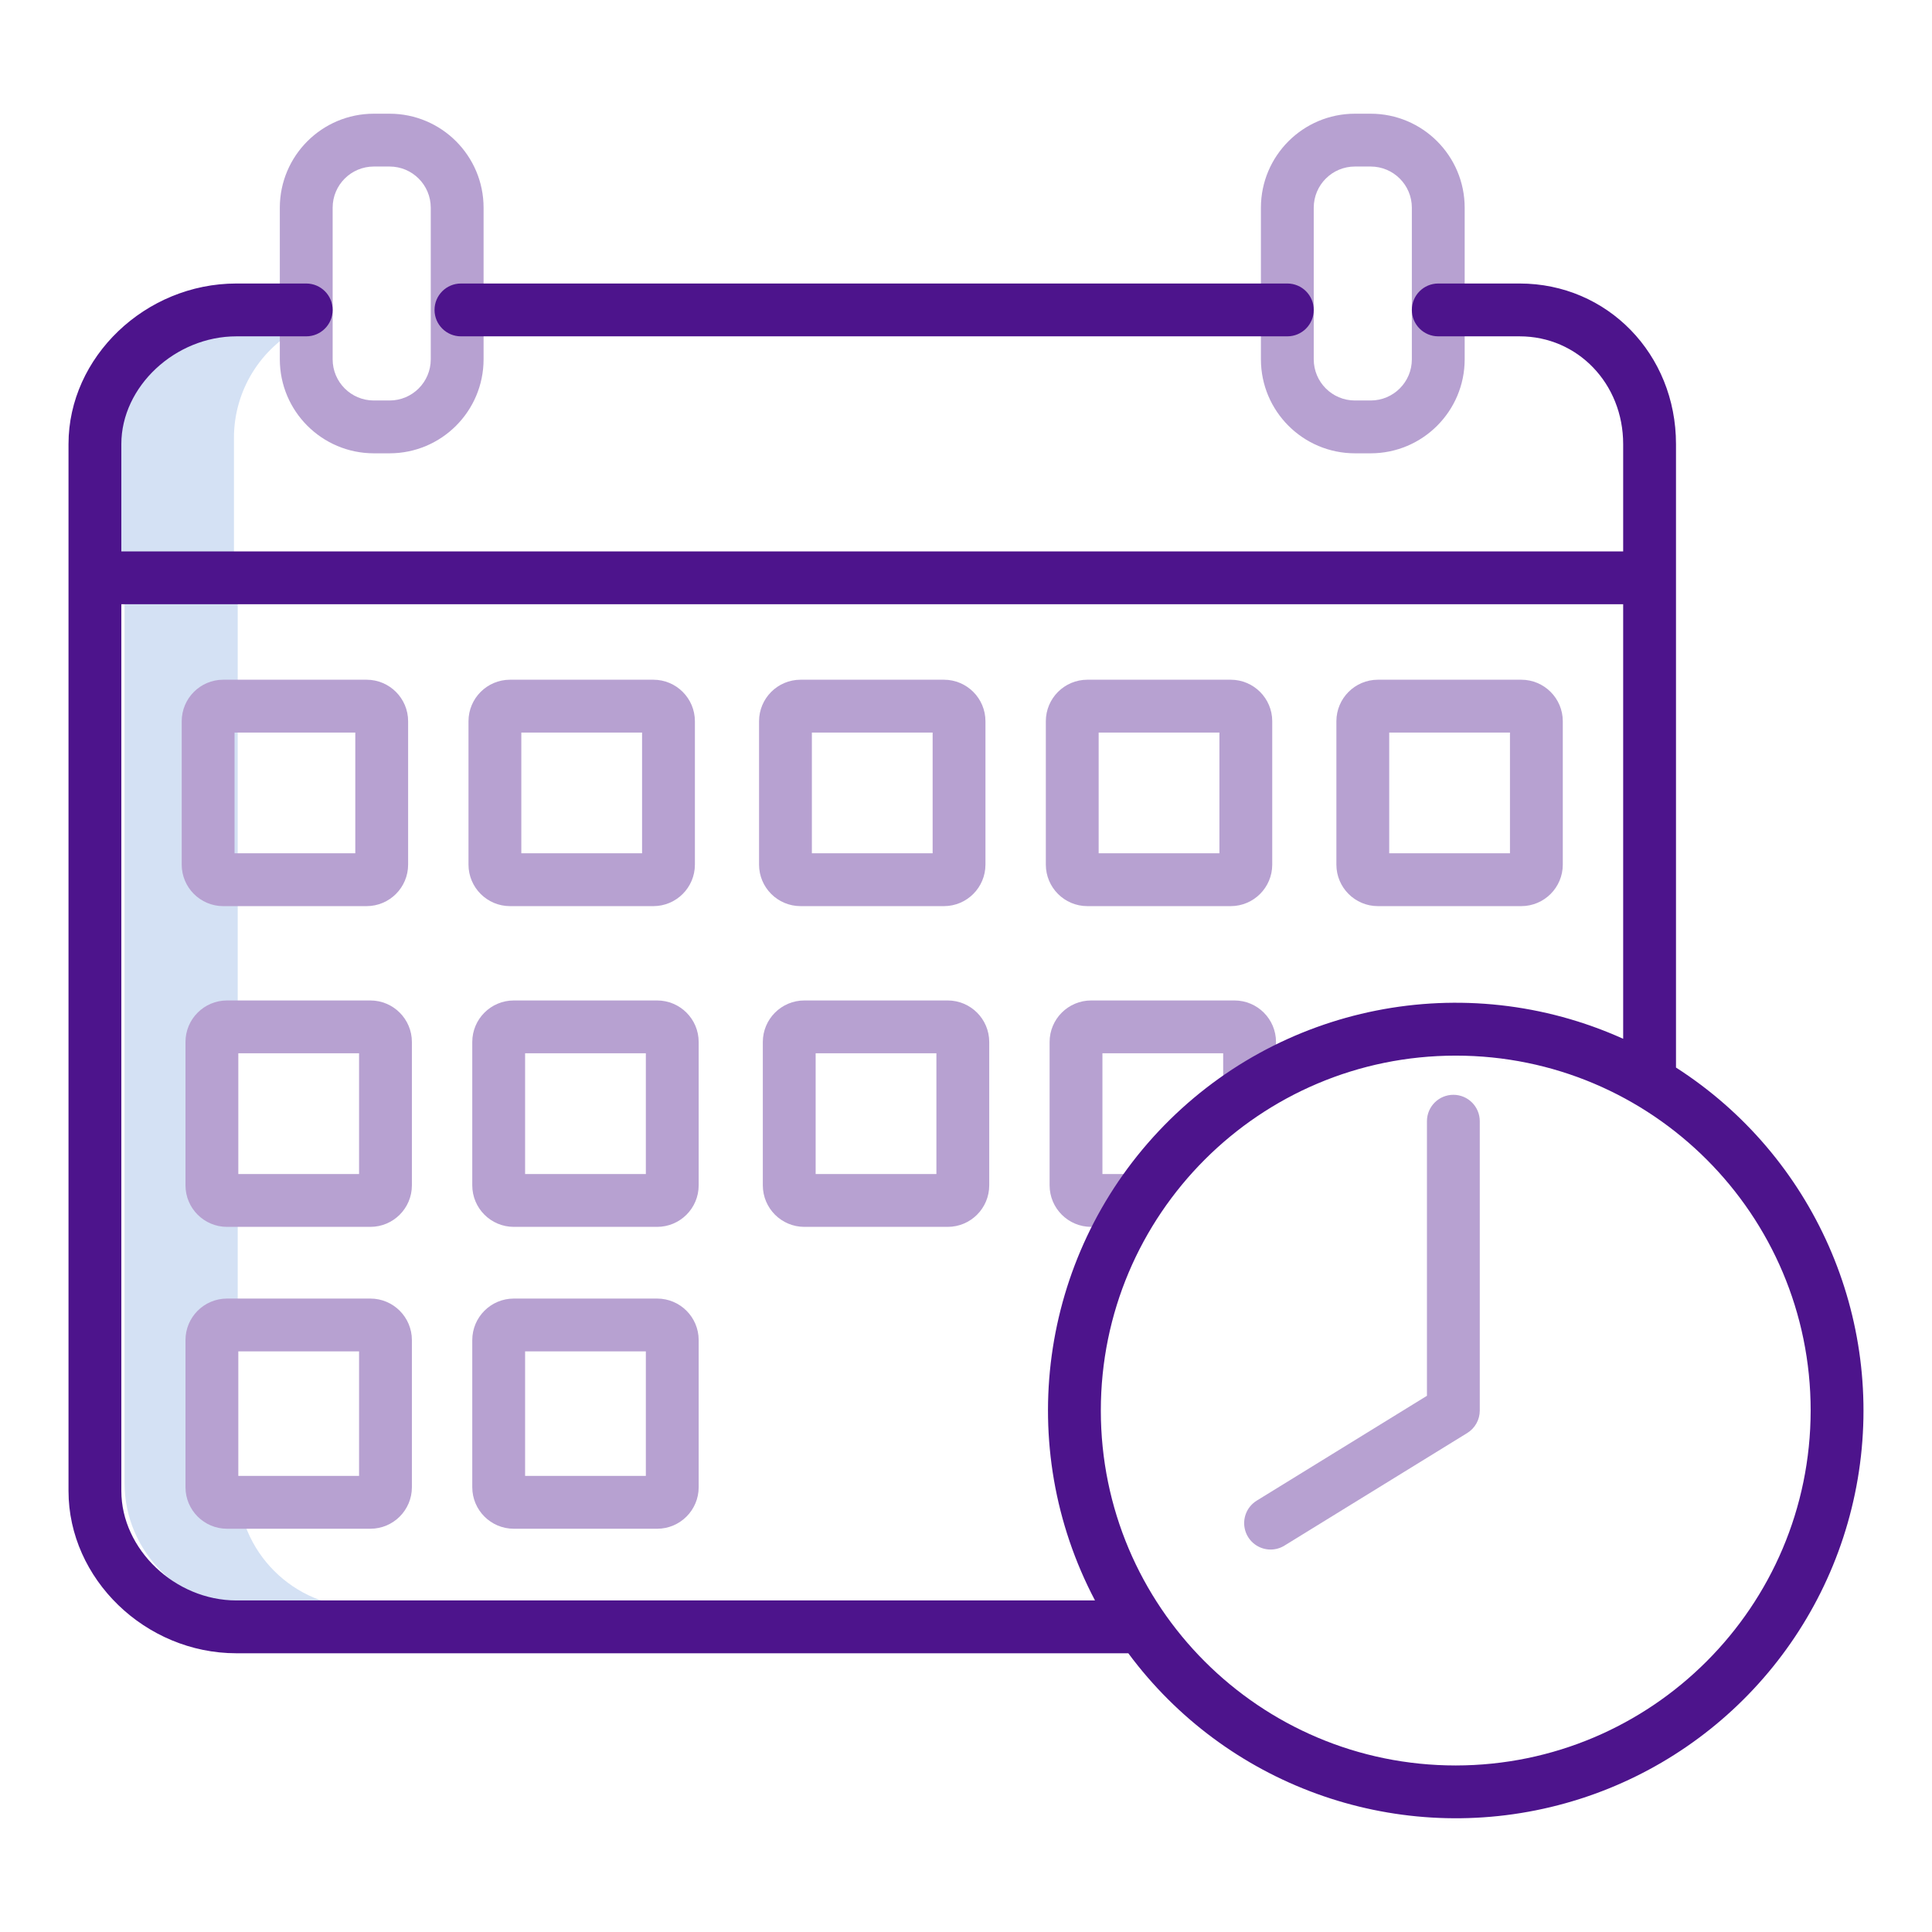
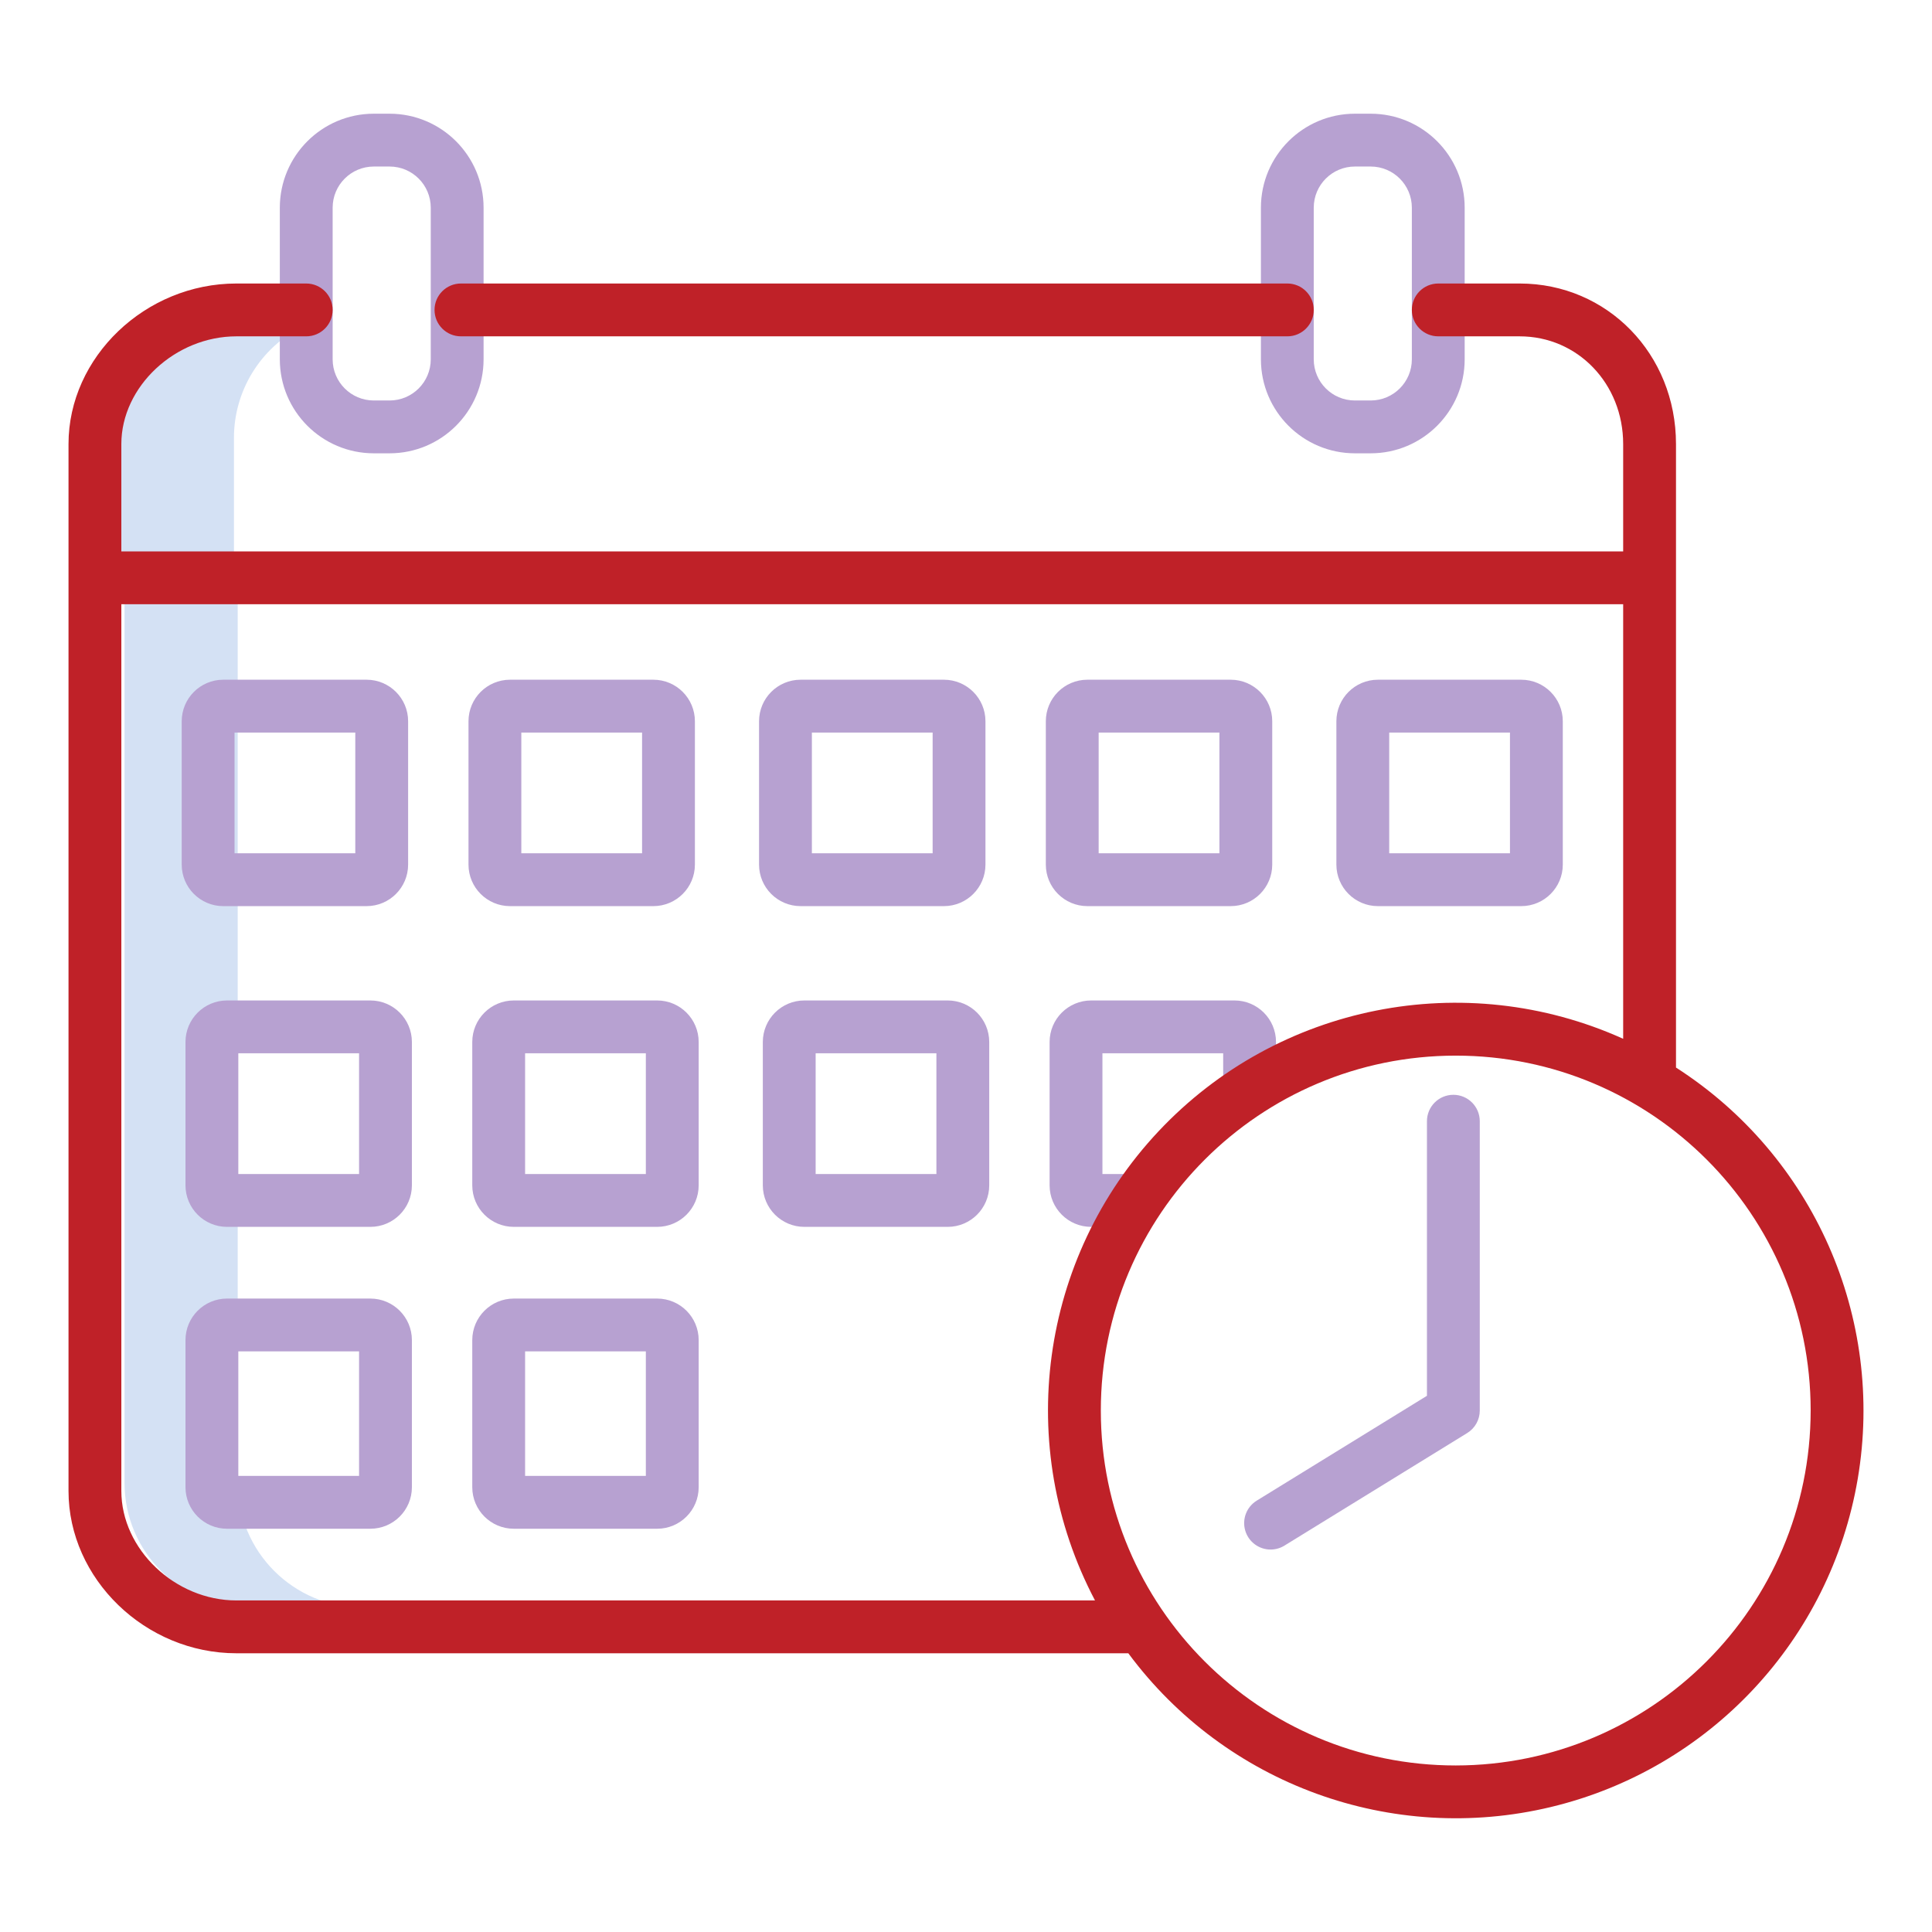
<svg xmlns="http://www.w3.org/2000/svg" id="Layer_1" data-name="Layer 1" viewBox="0 0 512 512" width="512" height="512">
  <path d="M63,393V160H33V393a33.038,33.038,0,0,0,33,33H96A33.038,33.038,0,0,1,63,393Z" style="fill:#d4e1f4" />
  <path d="M80,86.621V83H65a33.038,33.038,0,0,0-33,33v33H62V116A33.028,33.028,0,0,1,80,86.621Z" style="fill:#d4e1f4" />
  <path d="M59.156,240.133h38a11.012,11.012,0,0,0,11-11v-38a11.012,11.012,0,0,0-11-11h-38a11.013,11.013,0,0,0-11,11v38A11.012,11.012,0,0,0,59.156,240.133Zm3-46h32v32h-32Z" style="fill:#b7a1d1" />
  <path d="M124.156,191.133v38a11.012,11.012,0,0,0,11,11h38a11.012,11.012,0,0,0,11-11v-38a11.012,11.012,0,0,0-11-11h-38A11.013,11.013,0,0,0,124.156,191.133Zm14,3h32v32h-32Z" style="fill:#b7a1d1" />
  <path d="M212.156,240.133h38a11.012,11.012,0,0,0,11-11v-38a11.012,11.012,0,0,0-11-11h-38a11.013,11.013,0,0,0-11,11v38A11.012,11.012,0,0,0,212.156,240.133Zm3-46h32v32h-32Z" style="fill:#b7a1d1" />
  <path d="M288.156,240.133h38a11.012,11.012,0,0,0,11-11v-38a11.012,11.012,0,0,0-11-11h-38a11.013,11.013,0,0,0-11,11v38A11.012,11.012,0,0,0,288.156,240.133Zm3-46h32v32h-32Z" style="fill:#b7a1d1" />
  <path d="M354.156,191.133v38a11.012,11.012,0,0,0,11,11h38a11.012,11.012,0,0,0,11-11v-38a11.012,11.012,0,0,0-11-11h-38A11.013,11.013,0,0,0,354.156,191.133Zm14,3h32v32h-32Z" style="fill:#b7a1d1" />
  <path d="M60.156,325.133h38a11.012,11.012,0,0,0,11-11v-38a11.012,11.012,0,0,0-11-11h-38a11.013,11.013,0,0,0-11,11v38A11.012,11.012,0,0,0,60.156,325.133Zm3-46h32v32h-32Z" style="fill:#b7a1d1" />
  <path d="M174.156,265.133h-38a11.013,11.013,0,0,0-11,11v38a11.012,11.012,0,0,0,11,11h38a11.012,11.012,0,0,0,11-11v-38A11.012,11.012,0,0,0,174.156,265.133Zm-3,46h-32v-32h32Z" style="fill:#b7a1d1" />
  <path d="M251.156,265.133h-38a11.013,11.013,0,0,0-11,11v38a11.012,11.012,0,0,0,11,11h38a11.012,11.012,0,0,0,11-11v-38A11.012,11.012,0,0,0,251.156,265.133Zm-3,46h-32v-32h32Z" style="fill:#b7a1d1" />
  <path d="M49.156,394.133a11.012,11.012,0,0,0,11,11h38a11.012,11.012,0,0,0,11-11v-39a11.012,11.012,0,0,0-11-11h-38a11.013,11.013,0,0,0-11,11Zm14-36h32v33h-32Z" style="fill:#b7a1d1" />
  <path d="M174.156,405.133a11.012,11.012,0,0,0,11-11v-39a11.012,11.012,0,0,0-11-11h-38a11.013,11.013,0,0,0-11,11v39a11.012,11.012,0,0,0,11,11Zm-35-47h32v33h-32Z" style="fill:#b7a1d1" />
  <path d="M331.156,295.133a7,7,0,0,0,7-7v-12a11.012,11.012,0,0,0-11-11h-38a11.013,11.013,0,0,0-11,11v38a11.012,11.012,0,0,0,11,11h11a7,7,0,0,0,0-14h-8v-32h32v9A7,7,0,0,0,331.156,295.133Z" style="fill:#b7a1d1" />
  <path d="M336.724,410.645a6.965,6.965,0,0,0,3.665-1.041l48.438-29.834a7,7,0,0,0,3.329-5.96V297.133a7,7,0,0,0-14,0V369.9l-45.109,27.783a7,7,0,0,0,3.677,12.962Z" style="fill:#b7a1d1" />
  <path d="M99.055,120.133h4.2a24.927,24.927,0,0,0,24.9-24.9v-40.2a24.927,24.927,0,0,0-24.9-24.9h-4.2a24.928,24.928,0,0,0-24.9,24.9v40.2A24.928,24.928,0,0,0,99.055,120.133Zm-10.9-65.1a10.912,10.912,0,0,1,10.9-10.9h4.2a10.912,10.912,0,0,1,10.9,10.9v40.2a10.911,10.911,0,0,1-10.9,10.9h-4.2a10.911,10.911,0,0,1-10.9-10.9Z" style="fill:#b7a1d1" />
  <path d="M359.055,120.133h4.2a24.927,24.927,0,0,0,24.9-24.9v-40.2a24.927,24.927,0,0,0-24.9-24.9h-4.2a24.928,24.928,0,0,0-24.9,24.9v40.2A24.928,24.928,0,0,0,359.055,120.133Zm-10.9-65.1a10.912,10.912,0,0,1,10.9-10.9h4.2a10.912,10.912,0,0,1,10.9,10.9v40.2a10.911,10.911,0,0,1-10.9,10.9h-4.2a10.911,10.911,0,0,1-10.9-10.9Z" style="fill:#b7a1d1" />
-   <path d="M122.156,89.133h219a7,7,0,0,0,0-14h-219a7,7,0,0,0,0,14Z" style="fill:#4d148c" />
-   <path d="M444.156,282.913V117.68c0-23.858-18.2-42.547-41.437-42.547H381.156a7,7,0,0,0,0,14h21.563c15.385,0,27.437,12.539,27.437,28.547v28.453h-398V117.68c0-15.207,14.246-28.547,30.485-28.547H81.156a7,7,0,0,0,0-14H62.641c-24.113,0-44.485,19.484-44.485,42.547V395.112c0,23.32,20.372,43.021,44.485,43.021H299.015a108.025,108.025,0,1,0,145.141-155.22ZM62.641,424.133c-16.239,0-30.485-13.561-30.485-29.021V160.133h398V275.288A108.028,108.028,0,0,0,290.188,424.133Zm323.146,43.734a94.057,94.057,0,1,1,94.057-94.056A94.164,94.164,0,0,1,385.787,467.867Z" style="fill:#4d148c" />
+   <path d="M122.156,89.133h219a7,7,0,0,0,0-14h-219a7,7,0,0,0,0,14Z" style="fill:#bf2128" />
+   <path d="M444.156,282.913V117.68c0-23.858-18.2-42.547-41.437-42.547H381.156a7,7,0,0,0,0,14h21.563c15.385,0,27.437,12.539,27.437,28.547v28.453h-398V117.68c0-15.207,14.246-28.547,30.485-28.547H81.156a7,7,0,0,0,0-14H62.641c-24.113,0-44.485,19.484-44.485,42.547V395.112c0,23.32,20.372,43.021,44.485,43.021H299.015a108.025,108.025,0,1,0,145.141-155.22ZM62.641,424.133c-16.239,0-30.485-13.561-30.485-29.021V160.133h398V275.288A108.028,108.028,0,0,0,290.188,424.133Zm323.146,43.734a94.057,94.057,0,1,1,94.057-94.056A94.164,94.164,0,0,1,385.787,467.867Z" style="fill:#bf2128" />
</svg>
